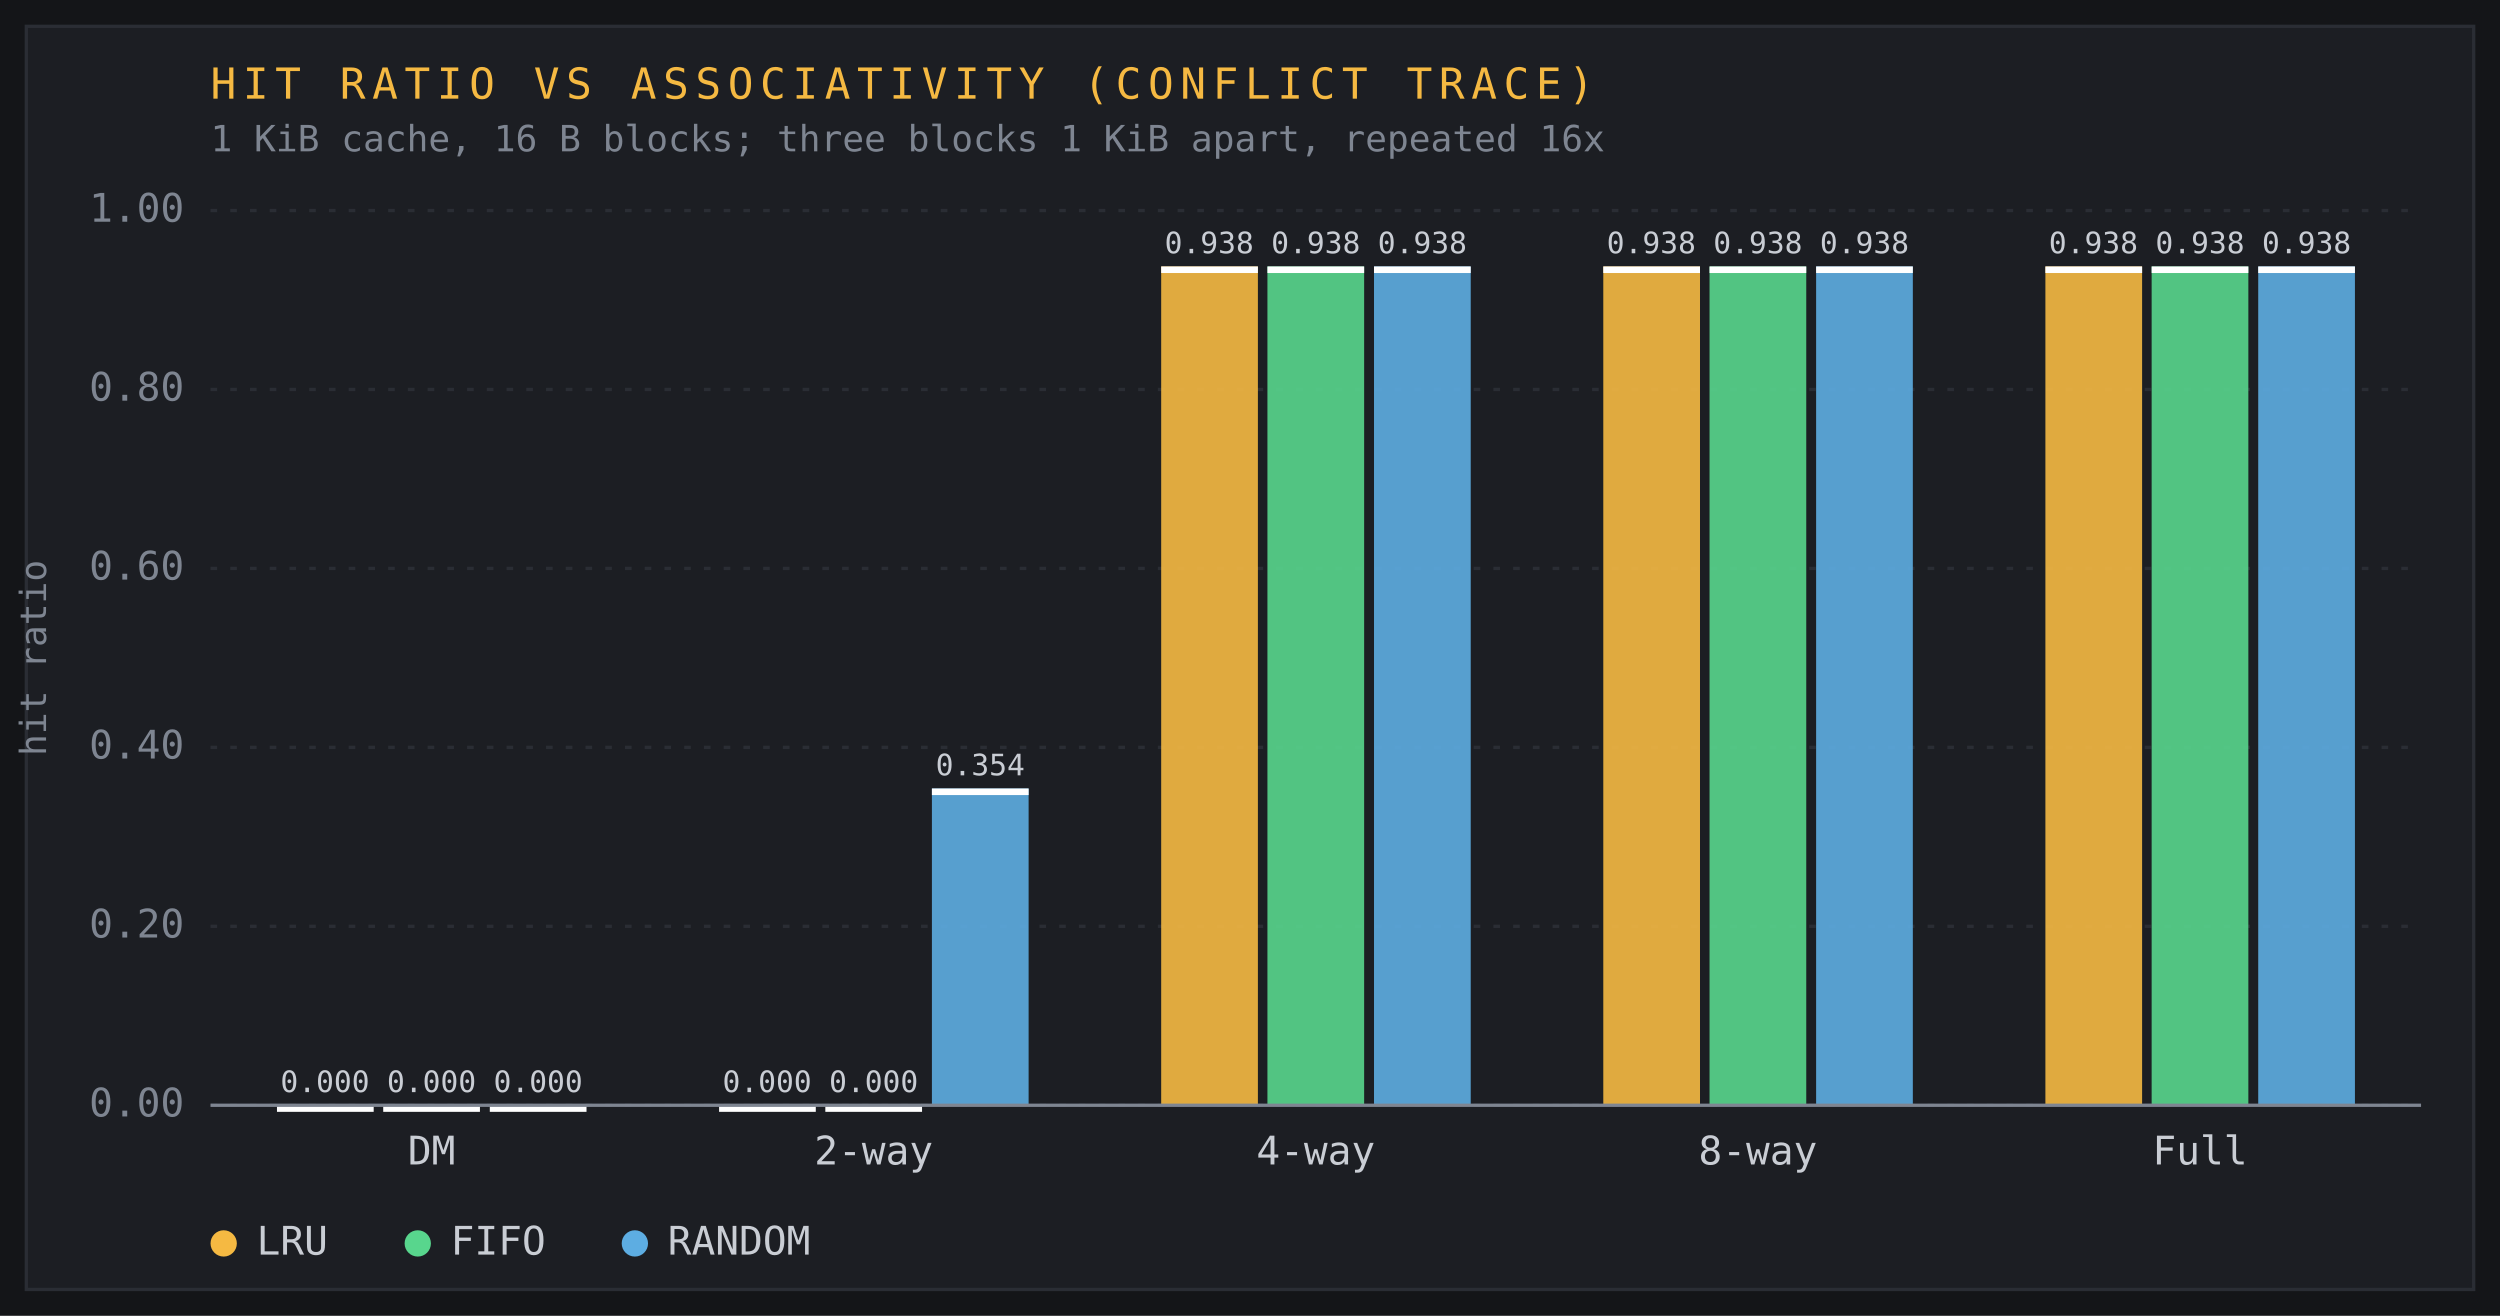
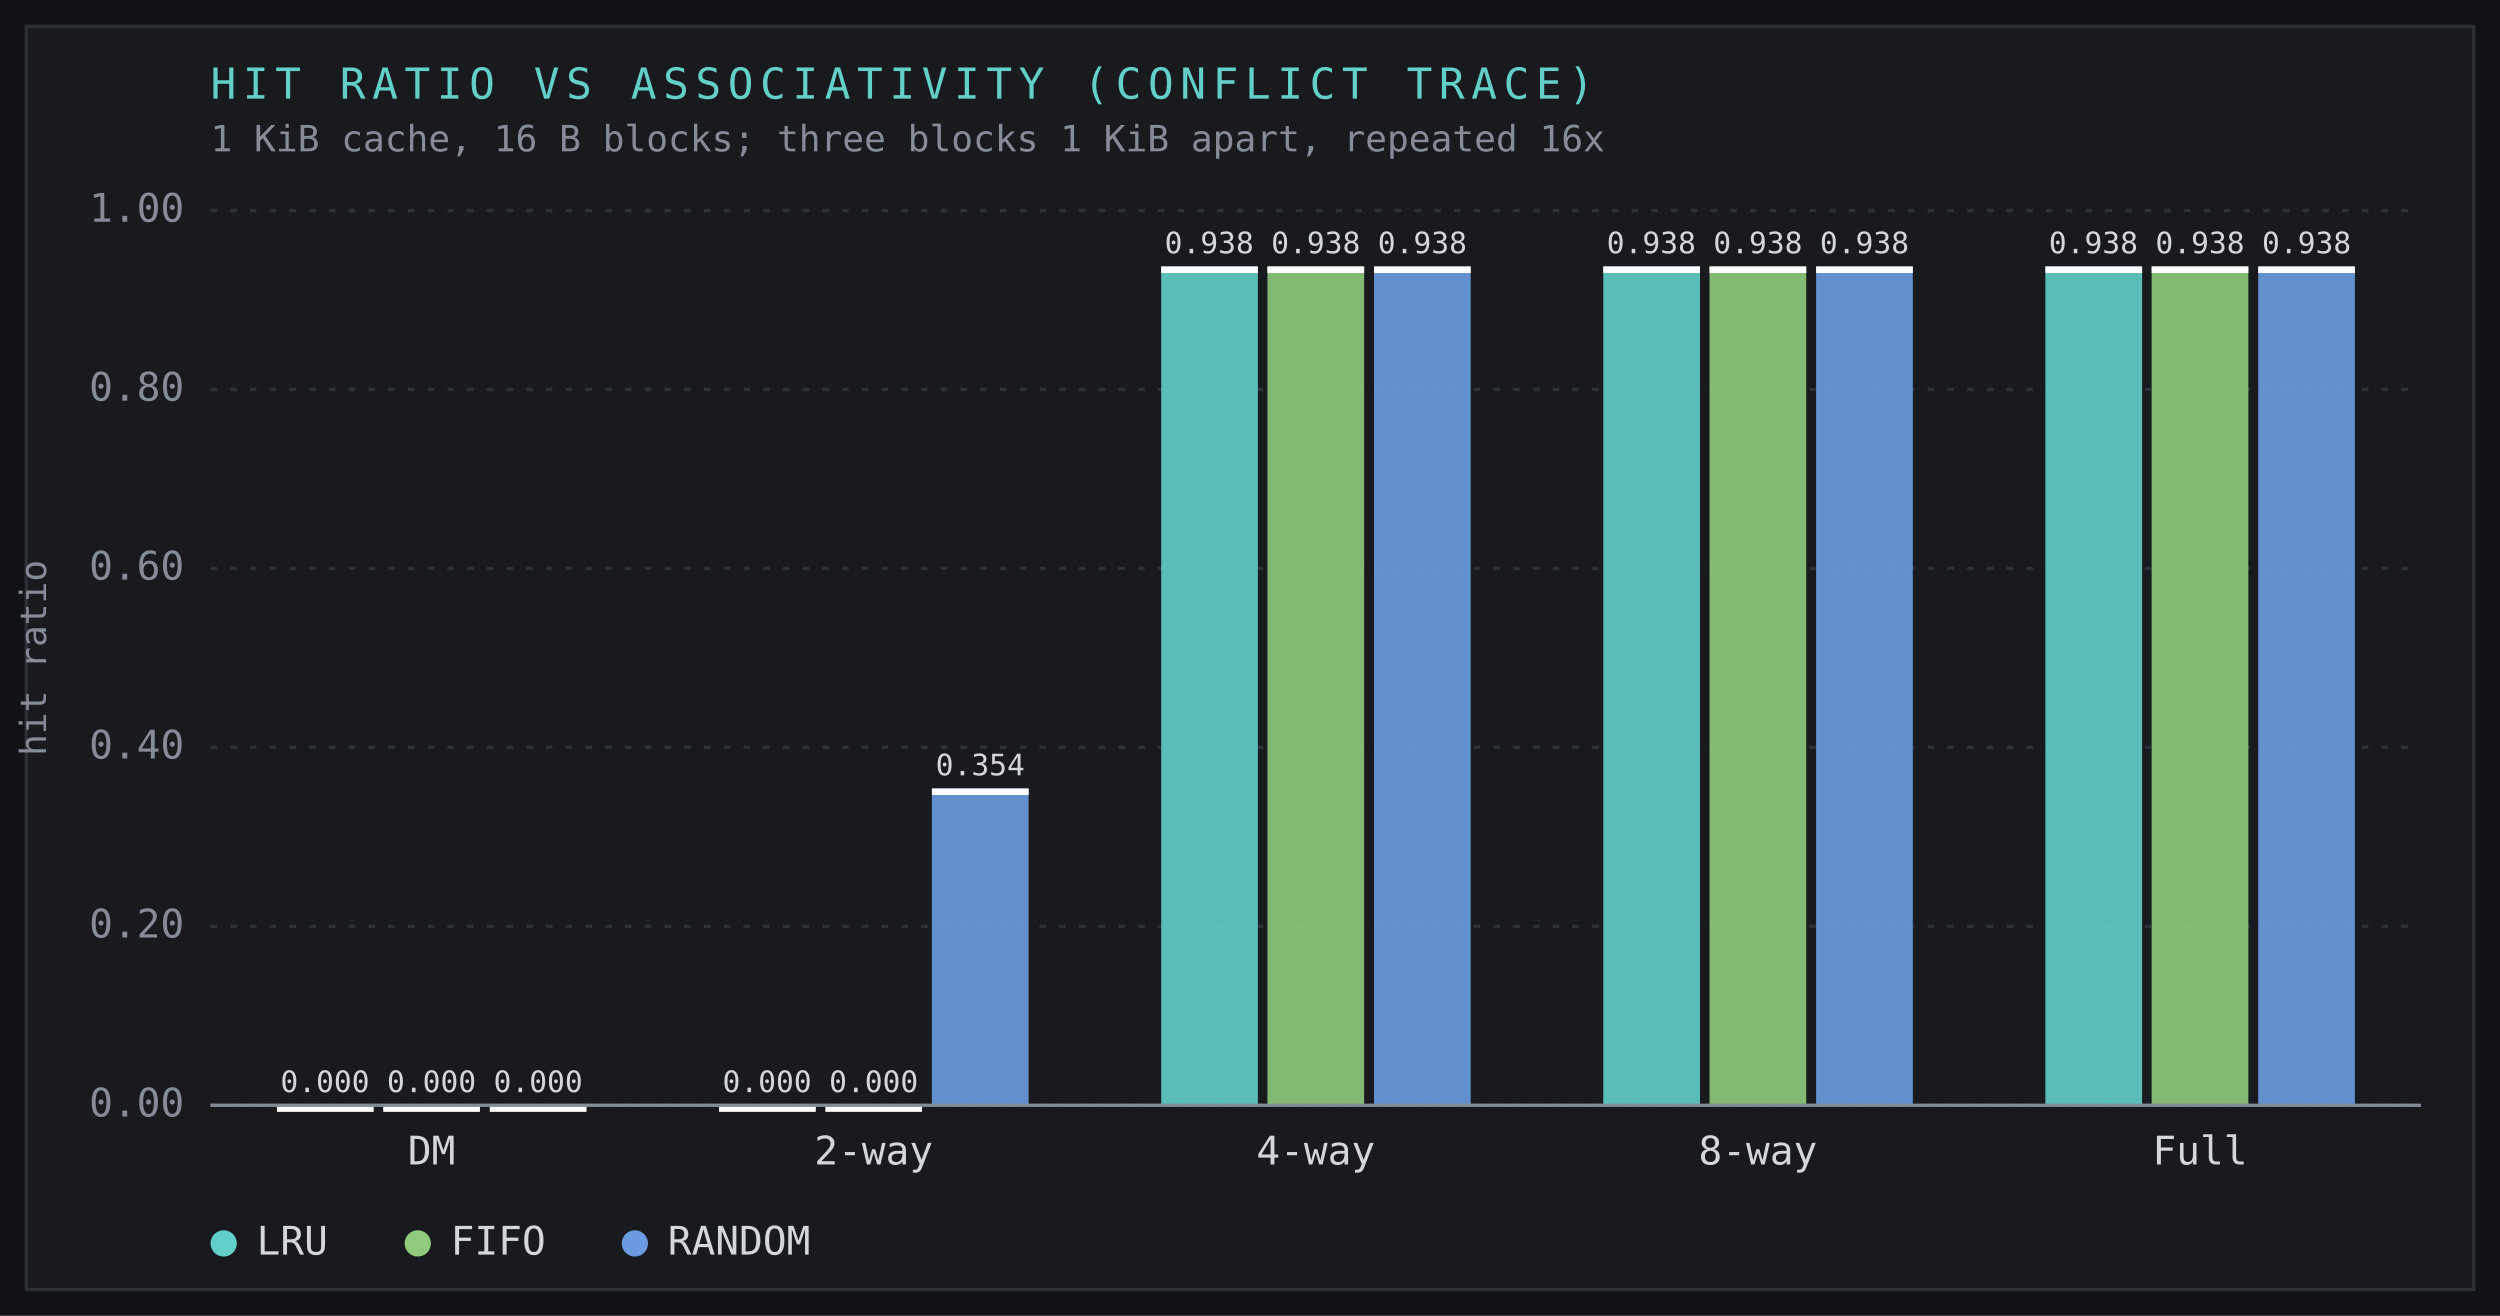
- <svg xmlns="http://www.w3.org/2000/svg" width="760" height="400" viewBox="0 0 760 400" font-family="'JetBrains Mono', 'SF Mono', Menlo, Consolas, monospace" font-size="12">
-   <rect width="100%" height="100%" fill="#141518" />
-   <rect x="8" y="8" width="744" height="384" fill="#1C1E23" stroke="#2A2D34" />
-   <text x="64" y="30" fill="#F5B942" font-size="13" letter-spacing="2">HIT RATIO VS ASSOCIATIVITY (CONFLICT TRACE)</text>
-   <text x="64" y="46" fill="#7E8591" font-size="11">1 KiB cache, 16 B blocks; three blocks 1 KiB apart, repeated 16x</text>
-   <line x1="64" y1="336.0" x2="736" y2="336.0" stroke="#2A2D34" stroke-dasharray="2 4" />
-   <text x="56" y="336.0" fill="#7E8591" text-anchor="end" dominant-baseline="middle">0.00</text>
-   <line x1="64" y1="281.6" x2="736" y2="281.6" stroke="#2A2D34" stroke-dasharray="2 4" />
-   <text x="56" y="281.6" fill="#7E8591" text-anchor="end" dominant-baseline="middle">0.20</text>
-   <line x1="64" y1="227.2" x2="736" y2="227.2" stroke="#2A2D34" stroke-dasharray="2 4" />
-   <text x="56" y="227.2" fill="#7E8591" text-anchor="end" dominant-baseline="middle">0.40</text>
-   <line x1="64" y1="172.8" x2="736" y2="172.8" stroke="#2A2D34" stroke-dasharray="2 4" />
-   <text x="56" y="172.8" fill="#7E8591" text-anchor="end" dominant-baseline="middle">0.60</text>
-   <line x1="64" y1="118.4" x2="736" y2="118.4" stroke="#2A2D34" stroke-dasharray="2 4" />
-   <text x="56" y="118.4" fill="#7E8591" text-anchor="end" dominant-baseline="middle">0.80</text>
-   <line x1="64" y1="64.0" x2="736" y2="64.0" stroke="#2A2D34" stroke-dasharray="2 4" />
-   <text x="56" y="64.0" fill="#7E8591" text-anchor="end" dominant-baseline="middle">1.00</text>
-   <text x="14" y="200" fill="#7E8591" font-size="11" transform="rotate(-90 14 200)" text-anchor="middle">hit ratio</text>
-   <rect x="84.2" y="336.0" width="29.4" height="0.0" fill="#F5B942" opacity="0.9" />
+ <svg xmlns="http://www.w3.org/2000/svg" width="760" height="400" viewBox="0 0 760 400" font-family="'IBM Plex Mono', 'SF Mono', Menlo, Consolas, monospace" font-size="12">
+   <rect width="100%" height="100%" fill="#111216" />
+   <rect x="8" y="8" width="744" height="384" fill="#181A1E" stroke="#2C3037" />
+   <text x="64" y="30" fill="#62CFC9" font-size="13" letter-spacing="2">HIT RATIO VS ASSOCIATIVITY (CONFLICT TRACE)</text>
+   <text x="64" y="46" fill="#868C97" font-size="11">1 KiB cache, 16 B blocks; three blocks 1 KiB apart, repeated 16x</text>
+   <line x1="64" y1="336.0" x2="736" y2="336.0" stroke="#2C3037" stroke-dasharray="2 4" />
+   <text x="56" y="336.0" fill="#868C97" text-anchor="end" dominant-baseline="middle">0.00</text>
+   <line x1="64" y1="281.6" x2="736" y2="281.6" stroke="#2C3037" stroke-dasharray="2 4" />
+   <text x="56" y="281.6" fill="#868C97" text-anchor="end" dominant-baseline="middle">0.20</text>
+   <line x1="64" y1="227.2" x2="736" y2="227.2" stroke="#2C3037" stroke-dasharray="2 4" />
+   <text x="56" y="227.2" fill="#868C97" text-anchor="end" dominant-baseline="middle">0.40</text>
+   <line x1="64" y1="172.8" x2="736" y2="172.8" stroke="#2C3037" stroke-dasharray="2 4" />
+   <text x="56" y="172.8" fill="#868C97" text-anchor="end" dominant-baseline="middle">0.60</text>
+   <line x1="64" y1="118.4" x2="736" y2="118.4" stroke="#2C3037" stroke-dasharray="2 4" />
+   <text x="56" y="118.4" fill="#868C97" text-anchor="end" dominant-baseline="middle">0.80</text>
+   <line x1="64" y1="64.0" x2="736" y2="64.0" stroke="#2C3037" stroke-dasharray="2 4" />
+   <text x="56" y="64.0" fill="#868C97" text-anchor="end" dominant-baseline="middle">1.00</text>
+   <text x="14" y="200" fill="#868C97" font-size="11" transform="rotate(-90 14 200)" text-anchor="middle">hit ratio</text>
+   <rect x="84.2" y="336.0" width="29.4" height="0.0" fill="#62CFC9" opacity="0.9" />
  <rect x="84.2" y="336.0" width="29.4" height="2" fill="#FFFFFF" />
-   <text x="98.8" y="332.0" fill="#C9CDD4" font-size="9" text-anchor="middle">0.000</text>
-   <rect x="116.5" y="336.0" width="29.4" height="0.0" fill="#58D68D" opacity="0.9" />
+   <text x="98.8" y="332.0" fill="#D3D6DC" font-size="9" text-anchor="middle">0.000</text>
+   <rect x="116.5" y="336.0" width="29.4" height="0.0" fill="#8FCB7A" opacity="0.9" />
  <rect x="116.5" y="336.0" width="29.4" height="2" fill="#FFFFFF" />
-   <text x="131.2" y="332.0" fill="#C9CDD4" font-size="9" text-anchor="middle">0.000</text>
-   <rect x="148.9" y="336.0" width="29.4" height="0.0" fill="#5DADE2" opacity="0.9" />
+   <text x="131.2" y="332.0" fill="#D3D6DC" font-size="9" text-anchor="middle">0.000</text>
+   <rect x="148.9" y="336.0" width="29.4" height="0.0" fill="#6A9BE0" opacity="0.9" />
  <rect x="148.9" y="336.0" width="29.4" height="2" fill="#FFFFFF" />
-   <text x="163.6" y="332.0" fill="#C9CDD4" font-size="9" text-anchor="middle">0.000</text>
-   <text x="131.2" y="354" fill="#C9CDD4" text-anchor="middle">DM</text>
-   <rect x="218.6" y="336.0" width="29.4" height="0.0" fill="#F5B942" opacity="0.9" />
+   <text x="163.6" y="332.0" fill="#D3D6DC" font-size="9" text-anchor="middle">0.000</text>
+   <text x="131.2" y="354" fill="#D3D6DC" text-anchor="middle">DM</text>
+   <rect x="218.6" y="336.0" width="29.4" height="0.0" fill="#62CFC9" opacity="0.9" />
  <rect x="218.6" y="336.0" width="29.4" height="2" fill="#FFFFFF" />
-   <text x="233.2" y="332.0" fill="#C9CDD4" font-size="9" text-anchor="middle">0.000</text>
-   <rect x="250.9" y="336.0" width="29.4" height="0.0" fill="#58D68D" opacity="0.9" />
+   <text x="233.2" y="332.0" fill="#D3D6DC" font-size="9" text-anchor="middle">0.000</text>
+   <rect x="250.9" y="336.0" width="29.4" height="0.0" fill="#8FCB7A" opacity="0.9" />
  <rect x="250.9" y="336.0" width="29.4" height="2" fill="#FFFFFF" />
-   <text x="265.6" y="332.0" fill="#C9CDD4" font-size="9" text-anchor="middle">0.000</text>
-   <rect x="283.3" y="239.7" width="29.4" height="96.3" fill="#5DADE2" opacity="0.9" />
+   <text x="265.6" y="332.0" fill="#D3D6DC" font-size="9" text-anchor="middle">0.000</text>
+   <rect x="283.3" y="239.7" width="29.4" height="96.3" fill="#6A9BE0" opacity="0.9" />
  <rect x="283.3" y="239.7" width="29.4" height="2" fill="#FFFFFF" />
-   <text x="298.0" y="235.7" fill="#C9CDD4" font-size="9" text-anchor="middle">0.354</text>
-   <text x="265.6" y="354" fill="#C9CDD4" text-anchor="middle">2-way</text>
-   <rect x="353.0" y="81.0" width="29.4" height="255.0" fill="#F5B942" opacity="0.9" />
+   <text x="298.0" y="235.7" fill="#D3D6DC" font-size="9" text-anchor="middle">0.354</text>
+   <text x="265.6" y="354" fill="#D3D6DC" text-anchor="middle">2-way</text>
+   <rect x="353.0" y="81.0" width="29.4" height="255.0" fill="#62CFC9" opacity="0.9" />
  <rect x="353.0" y="81.0" width="29.4" height="2" fill="#FFFFFF" />
-   <text x="367.6" y="77.0" fill="#C9CDD4" font-size="9" text-anchor="middle">0.938</text>
-   <rect x="385.3" y="81.0" width="29.4" height="255.0" fill="#58D68D" opacity="0.9" />
+   <text x="367.6" y="77.0" fill="#D3D6DC" font-size="9" text-anchor="middle">0.938</text>
+   <rect x="385.3" y="81.0" width="29.4" height="255.0" fill="#8FCB7A" opacity="0.9" />
  <rect x="385.3" y="81.0" width="29.4" height="2" fill="#FFFFFF" />
-   <text x="400.0" y="77.0" fill="#C9CDD4" font-size="9" text-anchor="middle">0.938</text>
-   <rect x="417.7" y="81.0" width="29.4" height="255.0" fill="#5DADE2" opacity="0.9" />
+   <text x="400.0" y="77.0" fill="#D3D6DC" font-size="9" text-anchor="middle">0.938</text>
+   <rect x="417.7" y="81.0" width="29.4" height="255.0" fill="#6A9BE0" opacity="0.9" />
  <rect x="417.7" y="81.0" width="29.4" height="2" fill="#FFFFFF" />
-   <text x="432.4" y="77.0" fill="#C9CDD4" font-size="9" text-anchor="middle">0.938</text>
-   <text x="400.0" y="354" fill="#C9CDD4" text-anchor="middle">4-way</text>
-   <rect x="487.4" y="81.0" width="29.4" height="255.0" fill="#F5B942" opacity="0.9" />
+   <text x="432.4" y="77.0" fill="#D3D6DC" font-size="9" text-anchor="middle">0.938</text>
+   <text x="400.0" y="354" fill="#D3D6DC" text-anchor="middle">4-way</text>
+   <rect x="487.4" y="81.0" width="29.4" height="255.0" fill="#62CFC9" opacity="0.9" />
  <rect x="487.4" y="81.0" width="29.4" height="2" fill="#FFFFFF" />
-   <text x="502.0" y="77.0" fill="#C9CDD4" font-size="9" text-anchor="middle">0.938</text>
-   <rect x="519.7" y="81.0" width="29.4" height="255.0" fill="#58D68D" opacity="0.9" />
+   <text x="502.0" y="77.0" fill="#D3D6DC" font-size="9" text-anchor="middle">0.938</text>
+   <rect x="519.7" y="81.0" width="29.4" height="255.0" fill="#8FCB7A" opacity="0.9" />
  <rect x="519.7" y="81.0" width="29.4" height="2" fill="#FFFFFF" />
-   <text x="534.4" y="77.0" fill="#C9CDD4" font-size="9" text-anchor="middle">0.938</text>
-   <rect x="552.1" y="81.0" width="29.4" height="255.0" fill="#5DADE2" opacity="0.9" />
+   <text x="534.4" y="77.0" fill="#D3D6DC" font-size="9" text-anchor="middle">0.938</text>
+   <rect x="552.1" y="81.0" width="29.4" height="255.0" fill="#6A9BE0" opacity="0.9" />
  <rect x="552.1" y="81.0" width="29.4" height="2" fill="#FFFFFF" />
-   <text x="566.8" y="77.0" fill="#C9CDD4" font-size="9" text-anchor="middle">0.938</text>
-   <text x="534.4" y="354" fill="#C9CDD4" text-anchor="middle">8-way</text>
-   <rect x="621.8" y="81.0" width="29.4" height="255.0" fill="#F5B942" opacity="0.9" />
+   <text x="566.8" y="77.0" fill="#D3D6DC" font-size="9" text-anchor="middle">0.938</text>
+   <text x="534.4" y="354" fill="#D3D6DC" text-anchor="middle">8-way</text>
+   <rect x="621.8" y="81.0" width="29.4" height="255.0" fill="#62CFC9" opacity="0.9" />
  <rect x="621.8" y="81.0" width="29.4" height="2" fill="#FFFFFF" />
-   <text x="636.4" y="77.0" fill="#C9CDD4" font-size="9" text-anchor="middle">0.938</text>
-   <rect x="654.1" y="81.0" width="29.4" height="255.0" fill="#58D68D" opacity="0.9" />
+   <text x="636.4" y="77.0" fill="#D3D6DC" font-size="9" text-anchor="middle">0.938</text>
+   <rect x="654.1" y="81.0" width="29.4" height="255.0" fill="#8FCB7A" opacity="0.9" />
  <rect x="654.1" y="81.0" width="29.4" height="2" fill="#FFFFFF" />
-   <text x="668.8" y="77.0" fill="#C9CDD4" font-size="9" text-anchor="middle">0.938</text>
-   <rect x="686.5" y="81.0" width="29.4" height="255.0" fill="#5DADE2" opacity="0.9" />
+   <text x="668.8" y="77.0" fill="#D3D6DC" font-size="9" text-anchor="middle">0.938</text>
+   <rect x="686.5" y="81.0" width="29.4" height="255.0" fill="#6A9BE0" opacity="0.9" />
  <rect x="686.5" y="81.0" width="29.4" height="2" fill="#FFFFFF" />
-   <text x="701.2" y="77.0" fill="#C9CDD4" font-size="9" text-anchor="middle">0.938</text>
-   <text x="668.8" y="354" fill="#C9CDD4" text-anchor="middle">Full</text>
-   <line x1="64" y1="336" x2="736" y2="336" stroke="#7E8591" />
-   <circle cx="68" cy="378" r="4" fill="#F5B942" />
-   <text x="78" y="378" fill="#C9CDD4" dominant-baseline="middle">LRU</text>
-   <circle cx="127" cy="378" r="4" fill="#58D68D" />
-   <text x="137" y="378" fill="#C9CDD4" dominant-baseline="middle">FIFO</text>
-   <circle cx="193" cy="378" r="4" fill="#5DADE2" />
-   <text x="203" y="378" fill="#C9CDD4" dominant-baseline="middle">RANDOM</text>
+   <text x="701.2" y="77.0" fill="#D3D6DC" font-size="9" text-anchor="middle">0.938</text>
+   <text x="668.8" y="354" fill="#D3D6DC" text-anchor="middle">Full</text>
+   <line x1="64" y1="336" x2="736" y2="336" stroke="#868C97" />
+   <circle cx="68" cy="378" r="4" fill="#62CFC9" />
+   <text x="78" y="378" fill="#D3D6DC" dominant-baseline="middle">LRU</text>
+   <circle cx="127" cy="378" r="4" fill="#8FCB7A" />
+   <text x="137" y="378" fill="#D3D6DC" dominant-baseline="middle">FIFO</text>
+   <circle cx="193" cy="378" r="4" fill="#6A9BE0" />
+   <text x="203" y="378" fill="#D3D6DC" dominant-baseline="middle">RANDOM</text>
</svg>
